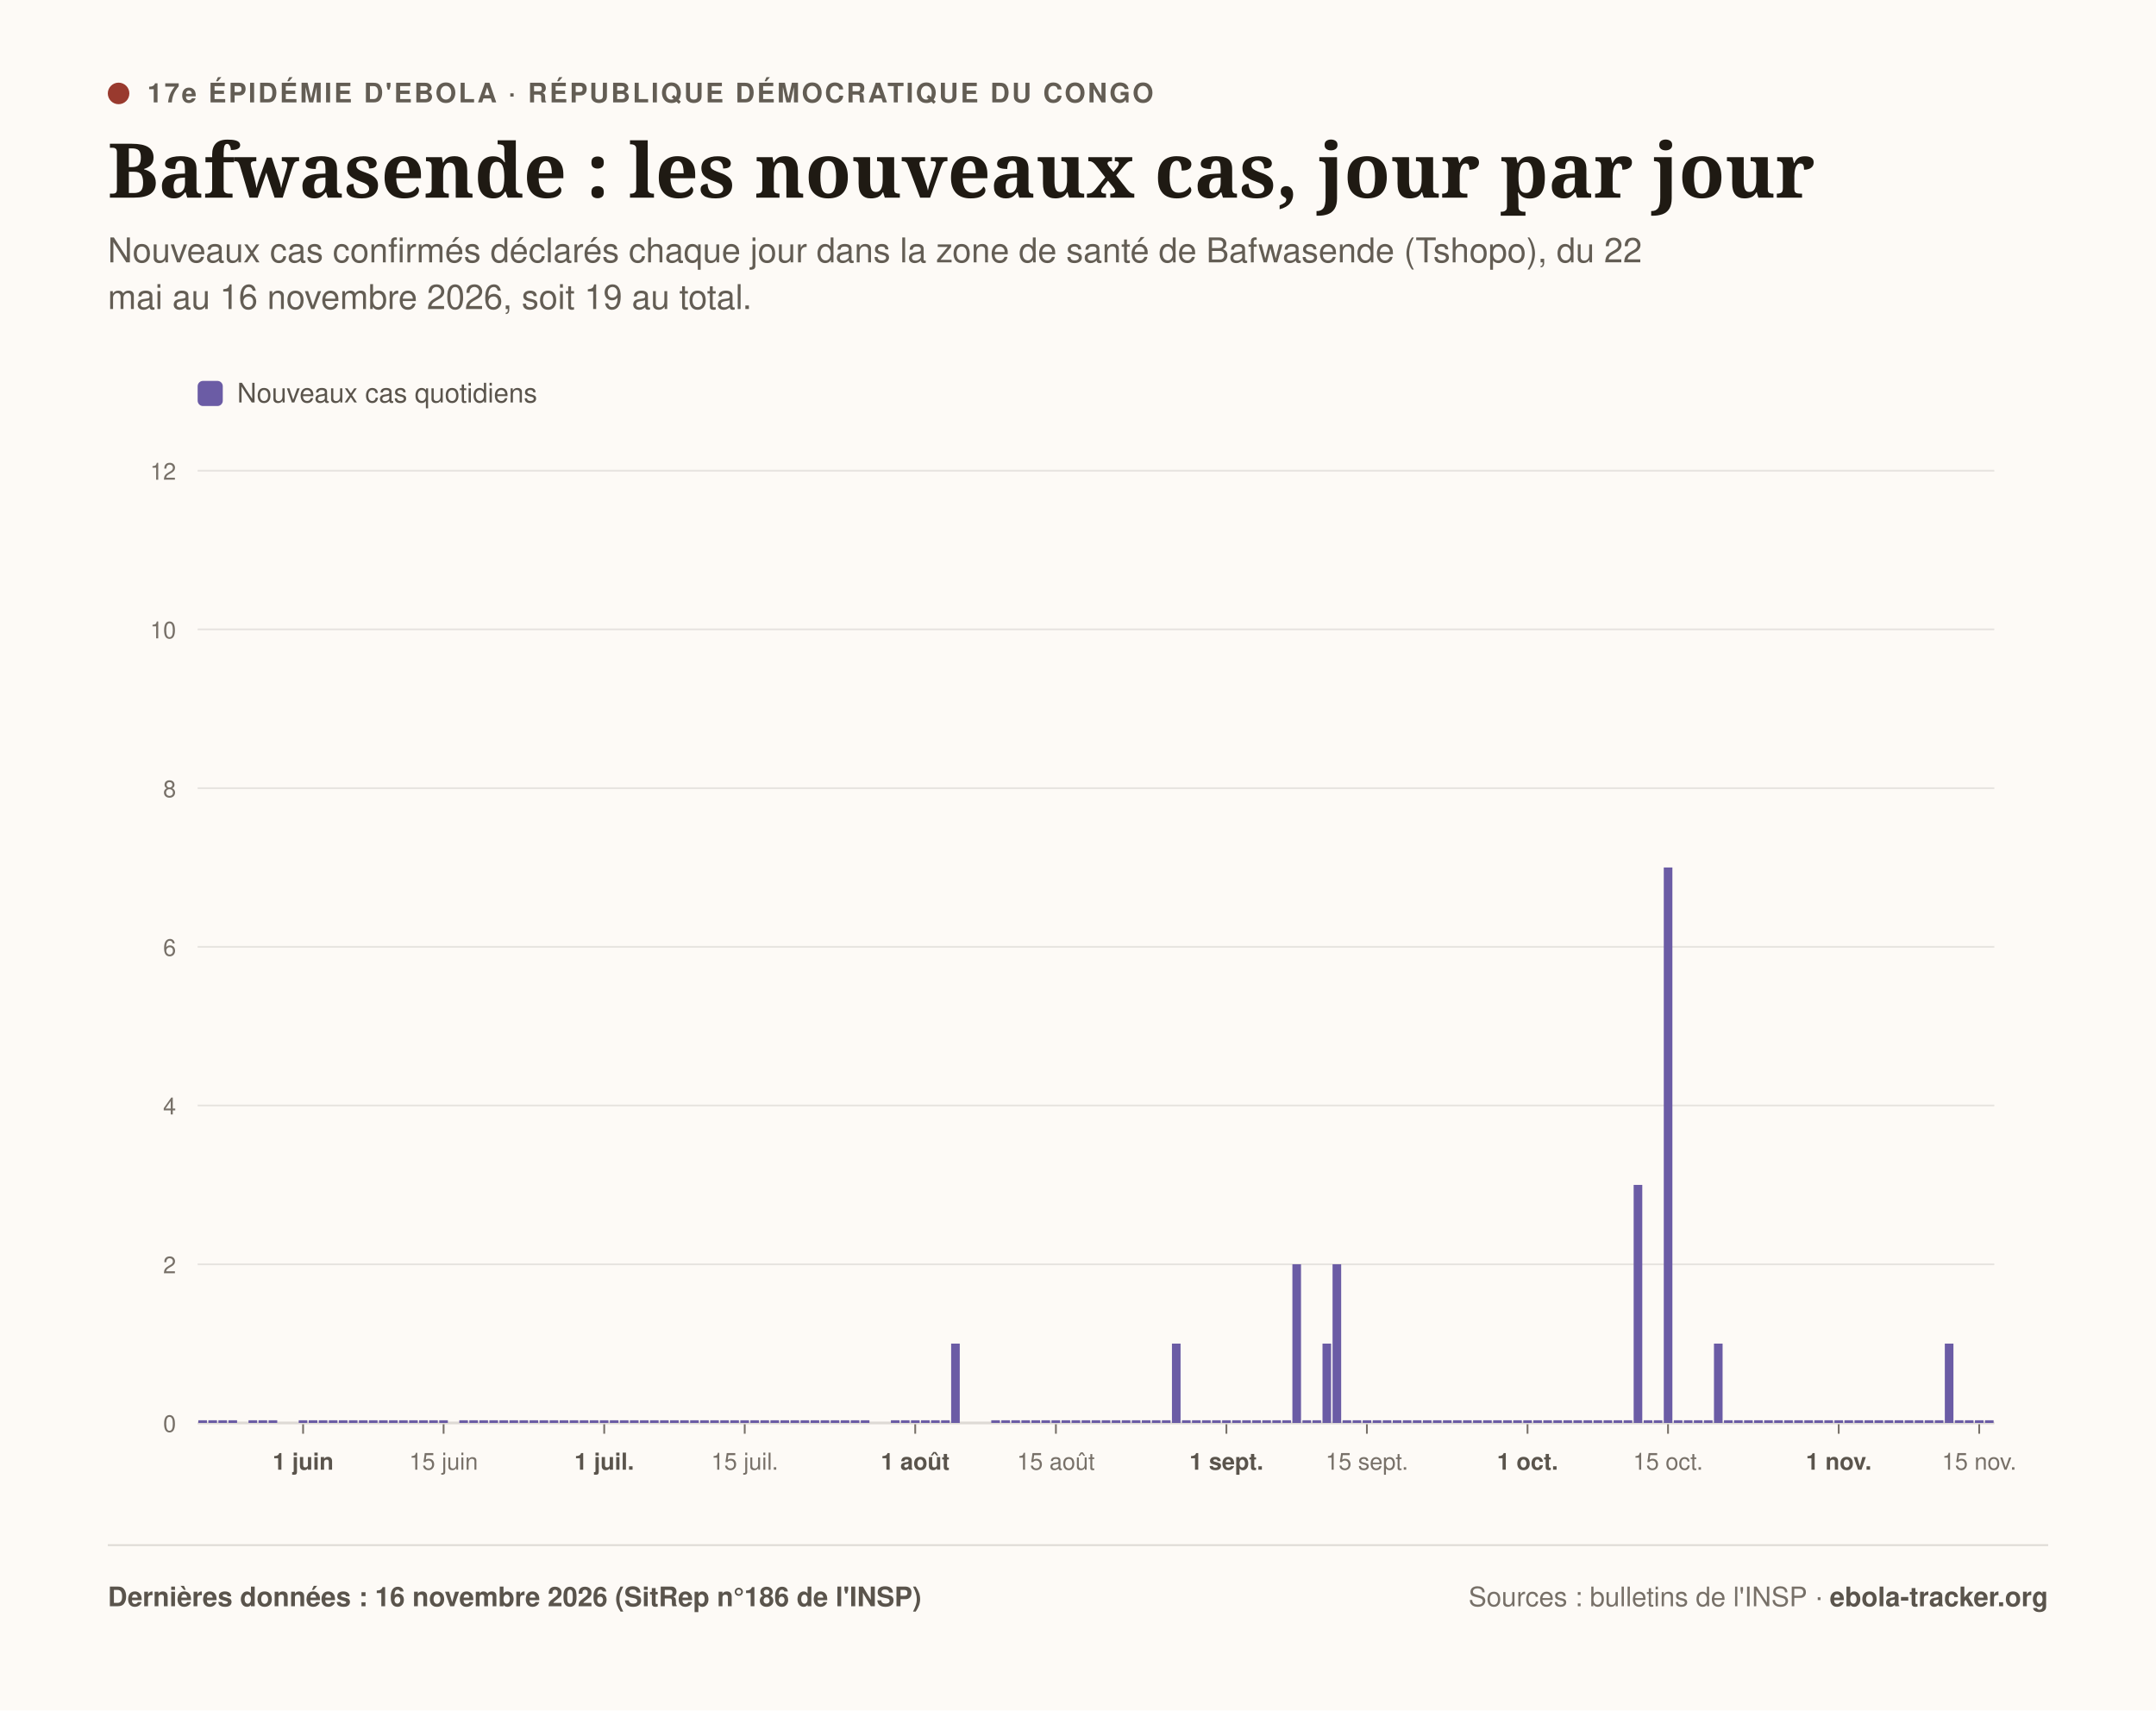
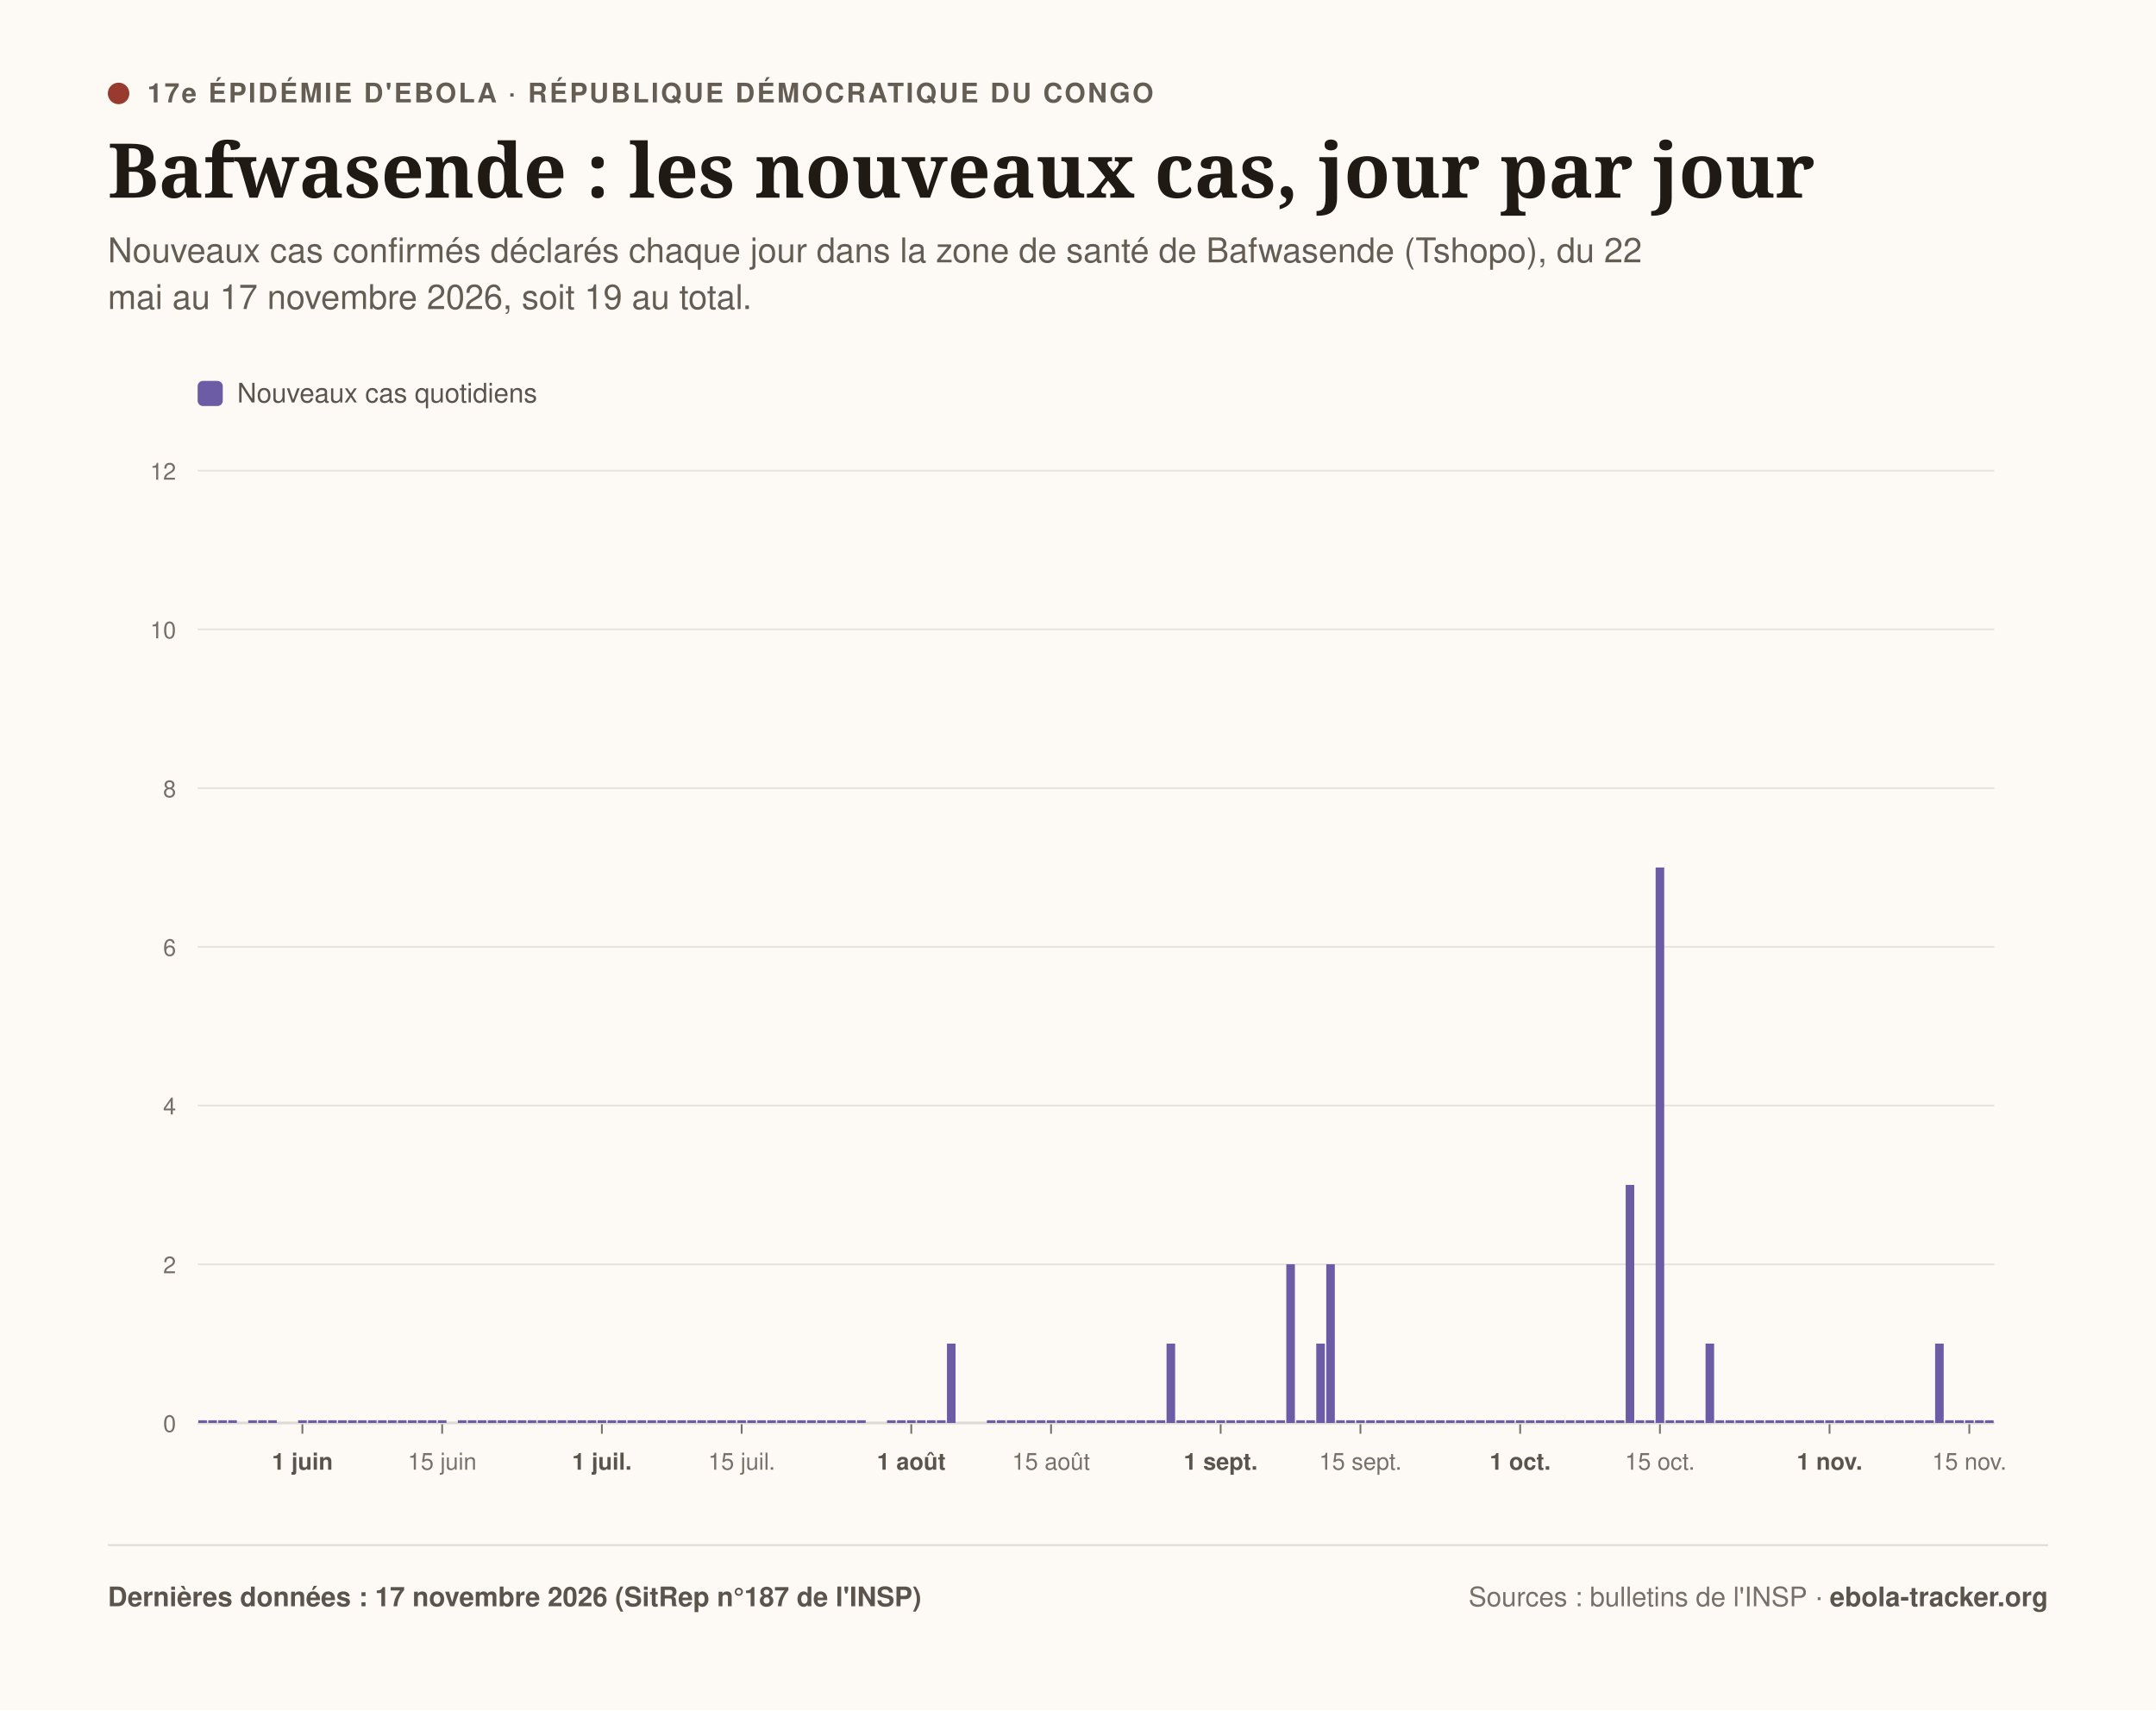
- <svg xmlns="http://www.w3.org/2000/svg" viewBox="0 0 1200 952" role="img" aria-label="Bafwasende : les nouveaux cas, jour par jour. Nouveaux cas confirmés déclarés chaque jour dans la zone de santé de Bafwasende (Tshopo), du 22 mai au 16 novembre 2026, soit 19 au total.">
+ <svg xmlns="http://www.w3.org/2000/svg" viewBox="0 0 1200 952" role="img" aria-label="Bafwasende : les nouveaux cas, jour par jour. Nouveaux cas confirmés déclarés chaque jour dans la zone de santé de Bafwasende (Tshopo), du 22 mai au 17 novembre 2026, soit 19 au total.">
  <rect width="1200" height="952" fill="#FDFAF6" />
  <circle cx="66" cy="52" r="6" fill="#993A2E" />
  <text x="82.0" y="57.0" font-family="'Public Sans',Helvetica,Arial,sans-serif" font-size="15" font-weight="700" fill="#635D54" text-anchor="start" letter-spacing=".08em">17e ÉPIDÉMIE D'EBOLA · RÉPUBLIQUE DÉMOCRATIQUE DU CONGO</text>
  <text x="60.0" y="110.0" font-family="'Source Serif 4',Georgia,serif" font-size="42" font-weight="600" fill="#1F1A13" text-anchor="start">Bafwasende : les nouveaux cas, jour par jour</text>
  <text x="60.0" y="146.0" font-family="'Public Sans',Helvetica,Arial,sans-serif" font-size="19" font-weight="400" fill="#635D54" text-anchor="start">Nouveaux cas confirmés déclarés chaque jour dans la zone de santé de Bafwasende (Tshopo), du 22</text>
-   <text x="60.0" y="172.0" font-family="'Public Sans',Helvetica,Arial,sans-serif" font-size="19" font-weight="400" fill="#635D54" text-anchor="start">mai au 16 novembre 2026, soit 19 au total.</text>
+   <text x="60.0" y="172.0" font-family="'Public Sans',Helvetica,Arial,sans-serif" font-size="19" font-weight="400" fill="#635D54" text-anchor="start">mai au 17 novembre 2026, soit 19 au total.</text>
  <rect x="110" y="212" width="14" height="14" rx="3" fill="#6B5CA5" />
  <text x="132.0" y="224.0" font-family="'Public Sans',Helvetica,Arial,sans-serif" font-size="15" font-weight="400" fill="#5A544C" text-anchor="start">Nouveaux cas quotidiens</text>
  <line x1="110" x2="1110" y1="792.0" y2="792.0" stroke="#E7E4E0" />
  <text x="98.0" y="797.0" font-family="'Public Sans',Helvetica,Arial,sans-serif" font-size="13" font-weight="400" fill="#777068" text-anchor="end">0</text>
  <line x1="110" x2="1110" y1="703.7" y2="703.7" stroke="#E7E4E0" />
  <text x="98.0" y="708.7" font-family="'Public Sans',Helvetica,Arial,sans-serif" font-size="13" font-weight="400" fill="#777068" text-anchor="end">2</text>
  <line x1="110" x2="1110" y1="615.3" y2="615.3" stroke="#E7E4E0" />
  <text x="98.0" y="620.3" font-family="'Public Sans',Helvetica,Arial,sans-serif" font-size="13" font-weight="400" fill="#777068" text-anchor="end">4</text>
  <line x1="110" x2="1110" y1="527.0" y2="527.0" stroke="#E7E4E0" />
  <text x="98.0" y="532.0" font-family="'Public Sans',Helvetica,Arial,sans-serif" font-size="13" font-weight="400" fill="#777068" text-anchor="end">6</text>
  <line x1="110" x2="1110" y1="438.7" y2="438.7" stroke="#E7E4E0" />
  <text x="98.0" y="443.7" font-family="'Public Sans',Helvetica,Arial,sans-serif" font-size="13" font-weight="400" fill="#777068" text-anchor="end">8</text>
  <line x1="110" x2="1110" y1="350.3" y2="350.3" stroke="#E7E4E0" />
  <text x="98.0" y="355.3" font-family="'Public Sans',Helvetica,Arial,sans-serif" font-size="13" font-weight="400" fill="#777068" text-anchor="end">10</text>
  <line x1="110" x2="1110" y1="262.0" y2="262.0" stroke="#E7E4E0" />
  <text x="98.0" y="267.0" font-family="'Public Sans',Helvetica,Arial,sans-serif" font-size="13" font-weight="400" fill="#777068" text-anchor="end">12</text>
-   <line x1="168.7" x2="168.7" y1="792" y2="798" stroke="#777068" />
-   <text x="168.7" y="818.0" font-family="'Public Sans',Helvetica,Arial,sans-serif" font-size="13" font-weight="600" fill="#5A544C" text-anchor="middle">1 juin</text>
-   <line x1="246.9" x2="246.9" y1="792" y2="798" stroke="#777068" />
-   <text x="246.9" y="818.0" font-family="'Public Sans',Helvetica,Arial,sans-serif" font-size="13" font-weight="400" fill="#777068" text-anchor="middle">15 juin</text>
-   <line x1="336.3" x2="336.3" y1="792" y2="798" stroke="#777068" />
-   <text x="336.3" y="818.0" font-family="'Public Sans',Helvetica,Arial,sans-serif" font-size="13" font-weight="600" fill="#5A544C" text-anchor="middle">1 juil.</text>
-   <line x1="414.5" x2="414.5" y1="792" y2="798" stroke="#777068" />
-   <text x="414.5" y="818.0" font-family="'Public Sans',Helvetica,Arial,sans-serif" font-size="13" font-weight="400" fill="#777068" text-anchor="middle">15 juil.</text>
-   <line x1="509.4" x2="509.4" y1="792" y2="798" stroke="#777068" />
-   <text x="509.4" y="818.0" font-family="'Public Sans',Helvetica,Arial,sans-serif" font-size="13" font-weight="600" fill="#5A544C" text-anchor="middle">1 août</text>
-   <line x1="587.7" x2="587.7" y1="792" y2="798" stroke="#777068" />
-   <text x="587.7" y="818.0" font-family="'Public Sans',Helvetica,Arial,sans-serif" font-size="13" font-weight="400" fill="#777068" text-anchor="middle">15 août</text>
-   <line x1="682.6" x2="682.6" y1="792" y2="798" stroke="#777068" />
-   <text x="682.6" y="818.0" font-family="'Public Sans',Helvetica,Arial,sans-serif" font-size="13" font-weight="600" fill="#5A544C" text-anchor="middle">1 sept.</text>
-   <line x1="760.8" x2="760.8" y1="792" y2="798" stroke="#777068" />
-   <text x="760.8" y="818.0" font-family="'Public Sans',Helvetica,Arial,sans-serif" font-size="13" font-weight="400" fill="#777068" text-anchor="middle">15 sept.</text>
-   <line x1="850.2" x2="850.2" y1="792" y2="798" stroke="#777068" />
-   <text x="850.2" y="818.0" font-family="'Public Sans',Helvetica,Arial,sans-serif" font-size="13" font-weight="600" fill="#5A544C" text-anchor="middle">1 oct.</text>
-   <line x1="928.4" x2="928.4" y1="792" y2="798" stroke="#777068" />
-   <text x="928.4" y="818.0" font-family="'Public Sans',Helvetica,Arial,sans-serif" font-size="13" font-weight="400" fill="#777068" text-anchor="middle">15 oct.</text>
-   <line x1="1023.4" x2="1023.4" y1="792" y2="798" stroke="#777068" />
-   <text x="1023.4" y="818.0" font-family="'Public Sans',Helvetica,Arial,sans-serif" font-size="13" font-weight="600" fill="#5A544C" text-anchor="middle">1 nov.</text>
-   <line x1="1101.6" x2="1101.6" y1="792" y2="798" stroke="#777068" />
-   <text x="1101.6" y="818.0" font-family="'Public Sans',Helvetica,Arial,sans-serif" font-size="13" font-weight="400" fill="#777068" text-anchor="middle">15 nov.</text>
+   <line x1="168.3" x2="168.3" y1="792" y2="798" stroke="#777068" />
+   <text x="168.3" y="818.0" font-family="'Public Sans',Helvetica,Arial,sans-serif" font-size="13" font-weight="600" fill="#5A544C" text-anchor="middle">1 juin</text>
+   <line x1="246.1" x2="246.1" y1="792" y2="798" stroke="#777068" />
+   <text x="246.1" y="818.0" font-family="'Public Sans',Helvetica,Arial,sans-serif" font-size="13" font-weight="400" fill="#777068" text-anchor="middle">15 juin</text>
+   <line x1="335.0" x2="335.0" y1="792" y2="798" stroke="#777068" />
+   <text x="335.0" y="818.0" font-family="'Public Sans',Helvetica,Arial,sans-serif" font-size="13" font-weight="600" fill="#5A544C" text-anchor="middle">1 juil.</text>
+   <line x1="412.8" x2="412.8" y1="792" y2="798" stroke="#777068" />
+   <text x="412.8" y="818.0" font-family="'Public Sans',Helvetica,Arial,sans-serif" font-size="13" font-weight="400" fill="#777068" text-anchor="middle">15 juil.</text>
+   <line x1="507.2" x2="507.2" y1="792" y2="798" stroke="#777068" />
+   <text x="507.2" y="818.0" font-family="'Public Sans',Helvetica,Arial,sans-serif" font-size="13" font-weight="600" fill="#5A544C" text-anchor="middle">1 août</text>
+   <line x1="585.0" x2="585.0" y1="792" y2="798" stroke="#777068" />
+   <text x="585.0" y="818.0" font-family="'Public Sans',Helvetica,Arial,sans-serif" font-size="13" font-weight="400" fill="#777068" text-anchor="middle">15 août</text>
+   <line x1="679.4" x2="679.4" y1="792" y2="798" stroke="#777068" />
+   <text x="679.4" y="818.0" font-family="'Public Sans',Helvetica,Arial,sans-serif" font-size="13" font-weight="600" fill="#5A544C" text-anchor="middle">1 sept.</text>
+   <line x1="757.2" x2="757.2" y1="792" y2="798" stroke="#777068" />
+   <text x="757.2" y="818.0" font-family="'Public Sans',Helvetica,Arial,sans-serif" font-size="13" font-weight="400" fill="#777068" text-anchor="middle">15 sept.</text>
+   <line x1="846.1" x2="846.1" y1="792" y2="798" stroke="#777068" />
+   <text x="846.1" y="818.0" font-family="'Public Sans',Helvetica,Arial,sans-serif" font-size="13" font-weight="600" fill="#5A544C" text-anchor="middle">1 oct.</text>
+   <line x1="923.9" x2="923.9" y1="792" y2="798" stroke="#777068" />
+   <text x="923.9" y="818.0" font-family="'Public Sans',Helvetica,Arial,sans-serif" font-size="13" font-weight="400" fill="#777068" text-anchor="middle">15 oct.</text>
+   <line x1="1018.3" x2="1018.3" y1="792" y2="798" stroke="#777068" />
+   <text x="1018.3" y="818.0" font-family="'Public Sans',Helvetica,Arial,sans-serif" font-size="13" font-weight="600" fill="#5A544C" text-anchor="middle">1 nov.</text>
+   <line x1="1096.1" x2="1096.1" y1="792" y2="798" stroke="#777068" />
+   <text x="1096.1" y="818.0" font-family="'Public Sans',Helvetica,Arial,sans-serif" font-size="13" font-weight="400" fill="#777068" text-anchor="middle">15 nov.</text>
  <line x1="110" x2="1110" y1="792" y2="792" stroke="#DEDAD5" stroke-width="1.5" />
-   <rect x="110.39" y="790.50" width="4.80" height="1.50" fill="#6B5CA5" />
-   <rect x="115.98" y="790.50" width="4.80" height="1.50" fill="#6B5CA5" />
-   <rect x="121.56" y="790.50" width="4.80" height="1.50" fill="#6B5CA5" />
-   <rect x="127.15" y="790.50" width="4.80" height="1.50" fill="#6B5CA5" />
-   <rect x="138.32" y="790.50" width="4.80" height="1.50" fill="#6B5CA5" />
-   <rect x="143.91" y="790.50" width="4.80" height="1.50" fill="#6B5CA5" />
-   <rect x="149.50" y="790.50" width="4.80" height="1.50" fill="#6B5CA5" />
-   <rect x="166.26" y="790.50" width="4.80" height="1.50" fill="#6B5CA5" />
-   <rect x="171.84" y="790.50" width="4.80" height="1.50" fill="#6B5CA5" />
-   <rect x="177.43" y="790.50" width="4.80" height="1.50" fill="#6B5CA5" />
-   <rect x="183.02" y="790.50" width="4.80" height="1.50" fill="#6B5CA5" />
-   <rect x="188.60" y="790.50" width="4.80" height="1.50" fill="#6B5CA5" />
-   <rect x="194.19" y="790.50" width="4.80" height="1.50" fill="#6B5CA5" />
-   <rect x="199.78" y="790.50" width="4.80" height="1.50" fill="#6B5CA5" />
-   <rect x="205.36" y="790.50" width="4.80" height="1.50" fill="#6B5CA5" />
-   <rect x="210.95" y="790.50" width="4.80" height="1.50" fill="#6B5CA5" />
-   <rect x="216.54" y="790.50" width="4.80" height="1.50" fill="#6B5CA5" />
-   <rect x="222.12" y="790.50" width="4.80" height="1.50" fill="#6B5CA5" />
-   <rect x="227.71" y="790.50" width="4.80" height="1.50" fill="#6B5CA5" />
-   <rect x="233.30" y="790.50" width="4.80" height="1.50" fill="#6B5CA5" />
-   <rect x="238.88" y="790.50" width="4.80" height="1.50" fill="#6B5CA5" />
-   <rect x="244.47" y="790.50" width="4.80" height="1.50" fill="#6B5CA5" />
-   <rect x="255.64" y="790.50" width="4.80" height="1.50" fill="#6B5CA5" />
-   <rect x="261.23" y="790.50" width="4.80" height="1.50" fill="#6B5CA5" />
-   <rect x="266.82" y="790.50" width="4.80" height="1.50" fill="#6B5CA5" />
-   <rect x="272.40" y="790.50" width="4.80" height="1.50" fill="#6B5CA5" />
-   <rect x="277.99" y="790.50" width="4.80" height="1.50" fill="#6B5CA5" />
-   <rect x="283.58" y="790.50" width="4.80" height="1.50" fill="#6B5CA5" />
-   <rect x="289.16" y="790.50" width="4.80" height="1.50" fill="#6B5CA5" />
-   <rect x="294.75" y="790.50" width="4.80" height="1.50" fill="#6B5CA5" />
-   <rect x="300.34" y="790.50" width="4.80" height="1.50" fill="#6B5CA5" />
-   <rect x="305.92" y="790.50" width="4.80" height="1.50" fill="#6B5CA5" />
-   <rect x="311.51" y="790.50" width="4.80" height="1.50" fill="#6B5CA5" />
-   <rect x="317.09" y="790.50" width="4.80" height="1.50" fill="#6B5CA5" />
-   <rect x="322.68" y="790.50" width="4.80" height="1.50" fill="#6B5CA5" />
-   <rect x="328.27" y="790.50" width="4.80" height="1.50" fill="#6B5CA5" />
-   <rect x="333.85" y="790.50" width="4.80" height="1.50" fill="#6B5CA5" />
-   <rect x="339.44" y="790.50" width="4.80" height="1.50" fill="#6B5CA5" />
-   <rect x="345.03" y="790.50" width="4.80" height="1.50" fill="#6B5CA5" />
-   <rect x="350.61" y="790.50" width="4.80" height="1.50" fill="#6B5CA5" />
-   <rect x="356.20" y="790.50" width="4.80" height="1.50" fill="#6B5CA5" />
-   <rect x="361.79" y="790.50" width="4.80" height="1.50" fill="#6B5CA5" />
-   <rect x="367.37" y="790.50" width="4.80" height="1.50" fill="#6B5CA5" />
-   <rect x="372.96" y="790.50" width="4.80" height="1.50" fill="#6B5CA5" />
-   <rect x="378.55" y="790.50" width="4.80" height="1.50" fill="#6B5CA5" />
-   <rect x="384.13" y="790.50" width="4.80" height="1.50" fill="#6B5CA5" />
-   <rect x="389.72" y="790.50" width="4.80" height="1.50" fill="#6B5CA5" />
-   <rect x="395.31" y="790.50" width="4.80" height="1.50" fill="#6B5CA5" />
-   <rect x="400.89" y="790.50" width="4.80" height="1.50" fill="#6B5CA5" />
-   <rect x="406.48" y="790.50" width="4.80" height="1.50" fill="#6B5CA5" />
-   <rect x="412.07" y="790.50" width="4.80" height="1.50" fill="#6B5CA5" />
-   <rect x="417.65" y="790.50" width="4.80" height="1.50" fill="#6B5CA5" />
-   <rect x="423.24" y="790.50" width="4.80" height="1.50" fill="#6B5CA5" />
-   <rect x="428.83" y="790.50" width="4.80" height="1.50" fill="#6B5CA5" />
-   <rect x="434.41" y="790.50" width="4.80" height="1.50" fill="#6B5CA5" />
-   <rect x="440.00" y="790.50" width="4.80" height="1.50" fill="#6B5CA5" />
-   <rect x="445.59" y="790.50" width="4.80" height="1.50" fill="#6B5CA5" />
-   <rect x="451.17" y="790.50" width="4.80" height="1.50" fill="#6B5CA5" />
-   <rect x="456.76" y="790.50" width="4.80" height="1.50" fill="#6B5CA5" />
-   <rect x="462.35" y="790.50" width="4.80" height="1.50" fill="#6B5CA5" />
-   <rect x="467.93" y="790.50" width="4.80" height="1.50" fill="#6B5CA5" />
-   <rect x="473.52" y="790.50" width="4.80" height="1.50" fill="#6B5CA5" />
-   <rect x="479.11" y="790.50" width="4.80" height="1.50" fill="#6B5CA5" />
-   <rect x="495.87" y="790.50" width="4.80" height="1.50" fill="#6B5CA5" />
-   <rect x="501.45" y="790.50" width="4.80" height="1.50" fill="#6B5CA5" />
-   <rect x="507.04" y="790.50" width="4.80" height="1.50" fill="#6B5CA5" />
-   <rect x="512.63" y="790.50" width="4.80" height="1.50" fill="#6B5CA5" />
-   <rect x="518.21" y="790.50" width="4.80" height="1.50" fill="#6B5CA5" />
-   <rect x="523.80" y="790.50" width="4.80" height="1.50" fill="#6B5CA5" />
-   <rect x="529.39" y="747.83" width="4.80" height="44.17" fill="#6B5CA5" />
-   <rect x="551.73" y="790.50" width="4.80" height="1.50" fill="#6B5CA5" />
-   <rect x="557.32" y="790.50" width="4.80" height="1.50" fill="#6B5CA5" />
-   <rect x="562.91" y="790.50" width="4.80" height="1.50" fill="#6B5CA5" />
-   <rect x="568.49" y="790.50" width="4.80" height="1.50" fill="#6B5CA5" />
-   <rect x="574.08" y="790.50" width="4.80" height="1.50" fill="#6B5CA5" />
-   <rect x="579.66" y="790.50" width="4.80" height="1.50" fill="#6B5CA5" />
-   <rect x="585.25" y="790.50" width="4.80" height="1.50" fill="#6B5CA5" />
-   <rect x="590.84" y="790.50" width="4.80" height="1.50" fill="#6B5CA5" />
-   <rect x="596.42" y="790.50" width="4.80" height="1.50" fill="#6B5CA5" />
-   <rect x="602.01" y="790.50" width="4.80" height="1.50" fill="#6B5CA5" />
-   <rect x="607.60" y="790.50" width="4.80" height="1.50" fill="#6B5CA5" />
-   <rect x="613.18" y="790.50" width="4.80" height="1.50" fill="#6B5CA5" />
-   <rect x="618.77" y="790.50" width="4.80" height="1.50" fill="#6B5CA5" />
-   <rect x="624.36" y="790.50" width="4.80" height="1.50" fill="#6B5CA5" />
-   <rect x="629.94" y="790.50" width="4.80" height="1.50" fill="#6B5CA5" />
-   <rect x="635.53" y="790.50" width="4.80" height="1.50" fill="#6B5CA5" />
-   <rect x="641.12" y="790.50" width="4.80" height="1.50" fill="#6B5CA5" />
-   <rect x="646.70" y="790.50" width="4.80" height="1.50" fill="#6B5CA5" />
-   <rect x="652.29" y="747.83" width="4.80" height="44.17" fill="#6B5CA5" />
-   <rect x="657.88" y="790.50" width="4.80" height="1.50" fill="#6B5CA5" />
-   <rect x="663.46" y="790.50" width="4.80" height="1.50" fill="#6B5CA5" />
-   <rect x="669.05" y="790.50" width="4.80" height="1.50" fill="#6B5CA5" />
-   <rect x="674.64" y="790.50" width="4.80" height="1.50" fill="#6B5CA5" />
-   <rect x="680.22" y="790.50" width="4.80" height="1.50" fill="#6B5CA5" />
-   <rect x="685.81" y="790.50" width="4.80" height="1.50" fill="#6B5CA5" />
-   <rect x="691.40" y="790.50" width="4.80" height="1.50" fill="#6B5CA5" />
-   <rect x="696.98" y="790.50" width="4.80" height="1.50" fill="#6B5CA5" />
-   <rect x="702.57" y="790.50" width="4.80" height="1.50" fill="#6B5CA5" />
-   <rect x="708.16" y="790.50" width="4.80" height="1.50" fill="#6B5CA5" />
-   <rect x="713.74" y="790.50" width="4.80" height="1.50" fill="#6B5CA5" />
-   <rect x="719.33" y="703.67" width="4.80" height="88.33" fill="#6B5CA5" />
-   <rect x="724.92" y="790.50" width="4.80" height="1.50" fill="#6B5CA5" />
-   <rect x="730.50" y="790.50" width="4.80" height="1.50" fill="#6B5CA5" />
-   <rect x="736.09" y="747.83" width="4.80" height="44.17" fill="#6B5CA5" />
-   <rect x="741.68" y="703.67" width="4.80" height="88.33" fill="#6B5CA5" />
-   <rect x="747.26" y="790.50" width="4.80" height="1.50" fill="#6B5CA5" />
-   <rect x="752.85" y="790.50" width="4.80" height="1.50" fill="#6B5CA5" />
-   <rect x="758.44" y="790.50" width="4.80" height="1.50" fill="#6B5CA5" />
-   <rect x="764.02" y="790.50" width="4.80" height="1.50" fill="#6B5CA5" />
-   <rect x="769.61" y="790.50" width="4.80" height="1.50" fill="#6B5CA5" />
-   <rect x="775.20" y="790.50" width="4.80" height="1.50" fill="#6B5CA5" />
-   <rect x="780.78" y="790.50" width="4.80" height="1.50" fill="#6B5CA5" />
-   <rect x="786.37" y="790.50" width="4.80" height="1.50" fill="#6B5CA5" />
-   <rect x="791.96" y="790.50" width="4.80" height="1.50" fill="#6B5CA5" />
-   <rect x="797.54" y="790.50" width="4.80" height="1.50" fill="#6B5CA5" />
-   <rect x="803.13" y="790.50" width="4.80" height="1.50" fill="#6B5CA5" />
-   <rect x="808.72" y="790.50" width="4.80" height="1.50" fill="#6B5CA5" />
-   <rect x="814.30" y="790.50" width="4.80" height="1.50" fill="#6B5CA5" />
-   <rect x="819.89" y="790.50" width="4.80" height="1.50" fill="#6B5CA5" />
-   <rect x="825.47" y="790.50" width="4.80" height="1.50" fill="#6B5CA5" />
-   <rect x="831.06" y="790.50" width="4.80" height="1.50" fill="#6B5CA5" />
-   <rect x="836.65" y="790.50" width="4.80" height="1.50" fill="#6B5CA5" />
-   <rect x="842.23" y="790.50" width="4.80" height="1.50" fill="#6B5CA5" />
-   <rect x="847.82" y="790.50" width="4.80" height="1.50" fill="#6B5CA5" />
-   <rect x="853.41" y="790.50" width="4.80" height="1.50" fill="#6B5CA5" />
-   <rect x="858.99" y="790.50" width="4.80" height="1.50" fill="#6B5CA5" />
-   <rect x="864.58" y="790.50" width="4.80" height="1.50" fill="#6B5CA5" />
-   <rect x="870.17" y="790.50" width="4.80" height="1.50" fill="#6B5CA5" />
-   <rect x="875.75" y="790.50" width="4.80" height="1.50" fill="#6B5CA5" />
-   <rect x="881.34" y="790.50" width="4.80" height="1.50" fill="#6B5CA5" />
-   <rect x="886.93" y="790.50" width="4.80" height="1.50" fill="#6B5CA5" />
-   <rect x="892.51" y="790.50" width="4.80" height="1.50" fill="#6B5CA5" />
-   <rect x="898.10" y="790.50" width="4.80" height="1.50" fill="#6B5CA5" />
-   <rect x="903.69" y="790.50" width="4.80" height="1.50" fill="#6B5CA5" />
-   <rect x="909.27" y="659.50" width="4.80" height="132.50" fill="#6B5CA5" />
-   <rect x="914.86" y="790.50" width="4.80" height="1.50" fill="#6B5CA5" />
-   <rect x="920.45" y="790.50" width="4.80" height="1.50" fill="#6B5CA5" />
-   <rect x="926.03" y="482.83" width="4.80" height="309.17" fill="#6B5CA5" />
-   <rect x="931.62" y="790.50" width="4.80" height="1.50" fill="#6B5CA5" />
-   <rect x="937.21" y="790.50" width="4.80" height="1.50" fill="#6B5CA5" />
-   <rect x="942.79" y="790.50" width="4.80" height="1.50" fill="#6B5CA5" />
-   <rect x="948.38" y="790.50" width="4.80" height="1.50" fill="#6B5CA5" />
-   <rect x="953.97" y="747.83" width="4.80" height="44.17" fill="#6B5CA5" />
-   <rect x="959.55" y="790.50" width="4.80" height="1.50" fill="#6B5CA5" />
-   <rect x="965.14" y="790.50" width="4.80" height="1.50" fill="#6B5CA5" />
-   <rect x="970.73" y="790.50" width="4.80" height="1.50" fill="#6B5CA5" />
-   <rect x="976.31" y="790.50" width="4.80" height="1.50" fill="#6B5CA5" />
-   <rect x="981.90" y="790.50" width="4.80" height="1.50" fill="#6B5CA5" />
-   <rect x="987.49" y="790.50" width="4.80" height="1.50" fill="#6B5CA5" />
-   <rect x="993.07" y="790.50" width="4.80" height="1.50" fill="#6B5CA5" />
-   <rect x="998.66" y="790.50" width="4.80" height="1.50" fill="#6B5CA5" />
-   <rect x="1004.25" y="790.50" width="4.80" height="1.50" fill="#6B5CA5" />
-   <rect x="1009.83" y="790.50" width="4.80" height="1.50" fill="#6B5CA5" />
-   <rect x="1015.42" y="790.50" width="4.80" height="1.50" fill="#6B5CA5" />
-   <rect x="1021.01" y="790.50" width="4.80" height="1.50" fill="#6B5CA5" />
-   <rect x="1026.59" y="790.50" width="4.80" height="1.50" fill="#6B5CA5" />
-   <rect x="1032.18" y="790.50" width="4.80" height="1.50" fill="#6B5CA5" />
-   <rect x="1037.77" y="790.50" width="4.80" height="1.50" fill="#6B5CA5" />
-   <rect x="1043.35" y="790.50" width="4.80" height="1.50" fill="#6B5CA5" />
-   <rect x="1048.94" y="790.50" width="4.80" height="1.50" fill="#6B5CA5" />
-   <rect x="1054.53" y="790.50" width="4.80" height="1.50" fill="#6B5CA5" />
-   <rect x="1060.11" y="790.50" width="4.80" height="1.50" fill="#6B5CA5" />
-   <rect x="1065.70" y="790.50" width="4.80" height="1.50" fill="#6B5CA5" />
-   <rect x="1071.28" y="790.50" width="4.80" height="1.50" fill="#6B5CA5" />
-   <rect x="1076.87" y="790.50" width="4.80" height="1.50" fill="#6B5CA5" />
-   <rect x="1082.46" y="747.83" width="4.80" height="44.17" fill="#6B5CA5" />
-   <rect x="1088.04" y="790.50" width="4.80" height="1.50" fill="#6B5CA5" />
-   <rect x="1093.63" y="790.50" width="4.80" height="1.50" fill="#6B5CA5" />
-   <rect x="1099.22" y="790.50" width="4.80" height="1.50" fill="#6B5CA5" />
-   <rect x="1104.80" y="790.50" width="4.80" height="1.50" fill="#6B5CA5" />
+   <rect x="110.39" y="790.50" width="4.78" height="1.50" fill="#6B5CA5" />
+   <rect x="115.94" y="790.50" width="4.78" height="1.50" fill="#6B5CA5" />
+   <rect x="121.50" y="790.50" width="4.78" height="1.50" fill="#6B5CA5" />
+   <rect x="127.06" y="790.50" width="4.78" height="1.50" fill="#6B5CA5" />
+   <rect x="138.17" y="790.50" width="4.78" height="1.50" fill="#6B5CA5" />
+   <rect x="143.72" y="790.50" width="4.78" height="1.50" fill="#6B5CA5" />
+   <rect x="149.28" y="790.50" width="4.78" height="1.50" fill="#6B5CA5" />
+   <rect x="165.94" y="790.50" width="4.78" height="1.50" fill="#6B5CA5" />
+   <rect x="171.50" y="790.50" width="4.78" height="1.50" fill="#6B5CA5" />
+   <rect x="177.06" y="790.50" width="4.78" height="1.50" fill="#6B5CA5" />
+   <rect x="182.61" y="790.50" width="4.78" height="1.50" fill="#6B5CA5" />
+   <rect x="188.17" y="790.50" width="4.78" height="1.50" fill="#6B5CA5" />
+   <rect x="193.72" y="790.50" width="4.78" height="1.50" fill="#6B5CA5" />
+   <rect x="199.28" y="790.50" width="4.78" height="1.50" fill="#6B5CA5" />
+   <rect x="204.83" y="790.50" width="4.78" height="1.50" fill="#6B5CA5" />
+   <rect x="210.39" y="790.50" width="4.78" height="1.50" fill="#6B5CA5" />
+   <rect x="215.94" y="790.50" width="4.78" height="1.50" fill="#6B5CA5" />
+   <rect x="221.50" y="790.50" width="4.78" height="1.50" fill="#6B5CA5" />
+   <rect x="227.06" y="790.50" width="4.78" height="1.50" fill="#6B5CA5" />
+   <rect x="232.61" y="790.50" width="4.78" height="1.50" fill="#6B5CA5" />
+   <rect x="238.17" y="790.50" width="4.78" height="1.50" fill="#6B5CA5" />
+   <rect x="243.72" y="790.50" width="4.78" height="1.50" fill="#6B5CA5" />
+   <rect x="254.83" y="790.50" width="4.78" height="1.50" fill="#6B5CA5" />
+   <rect x="260.39" y="790.50" width="4.78" height="1.50" fill="#6B5CA5" />
+   <rect x="265.94" y="790.50" width="4.78" height="1.50" fill="#6B5CA5" />
+   <rect x="271.50" y="790.50" width="4.78" height="1.50" fill="#6B5CA5" />
+   <rect x="277.06" y="790.50" width="4.78" height="1.50" fill="#6B5CA5" />
+   <rect x="282.61" y="790.50" width="4.78" height="1.50" fill="#6B5CA5" />
+   <rect x="288.17" y="790.50" width="4.78" height="1.50" fill="#6B5CA5" />
+   <rect x="293.72" y="790.50" width="4.78" height="1.50" fill="#6B5CA5" />
+   <rect x="299.28" y="790.50" width="4.78" height="1.50" fill="#6B5CA5" />
+   <rect x="304.83" y="790.50" width="4.78" height="1.50" fill="#6B5CA5" />
+   <rect x="310.39" y="790.50" width="4.78" height="1.50" fill="#6B5CA5" />
+   <rect x="315.94" y="790.50" width="4.78" height="1.50" fill="#6B5CA5" />
+   <rect x="321.50" y="790.50" width="4.78" height="1.50" fill="#6B5CA5" />
+   <rect x="327.06" y="790.50" width="4.78" height="1.50" fill="#6B5CA5" />
+   <rect x="332.61" y="790.50" width="4.78" height="1.50" fill="#6B5CA5" />
+   <rect x="338.17" y="790.50" width="4.78" height="1.50" fill="#6B5CA5" />
+   <rect x="343.72" y="790.50" width="4.78" height="1.50" fill="#6B5CA5" />
+   <rect x="349.28" y="790.50" width="4.78" height="1.50" fill="#6B5CA5" />
+   <rect x="354.83" y="790.50" width="4.78" height="1.50" fill="#6B5CA5" />
+   <rect x="360.39" y="790.50" width="4.78" height="1.50" fill="#6B5CA5" />
+   <rect x="365.94" y="790.50" width="4.78" height="1.50" fill="#6B5CA5" />
+   <rect x="371.50" y="790.50" width="4.78" height="1.50" fill="#6B5CA5" />
+   <rect x="377.06" y="790.50" width="4.78" height="1.50" fill="#6B5CA5" />
+   <rect x="382.61" y="790.50" width="4.78" height="1.50" fill="#6B5CA5" />
+   <rect x="388.17" y="790.50" width="4.78" height="1.50" fill="#6B5CA5" />
+   <rect x="393.72" y="790.50" width="4.78" height="1.50" fill="#6B5CA5" />
+   <rect x="399.28" y="790.50" width="4.78" height="1.50" fill="#6B5CA5" />
+   <rect x="404.83" y="790.50" width="4.78" height="1.50" fill="#6B5CA5" />
+   <rect x="410.39" y="790.50" width="4.78" height="1.50" fill="#6B5CA5" />
+   <rect x="415.94" y="790.50" width="4.78" height="1.50" fill="#6B5CA5" />
+   <rect x="421.50" y="790.50" width="4.78" height="1.50" fill="#6B5CA5" />
+   <rect x="427.06" y="790.50" width="4.78" height="1.50" fill="#6B5CA5" />
+   <rect x="432.61" y="790.50" width="4.78" height="1.50" fill="#6B5CA5" />
+   <rect x="438.17" y="790.50" width="4.78" height="1.50" fill="#6B5CA5" />
+   <rect x="443.72" y="790.50" width="4.78" height="1.50" fill="#6B5CA5" />
+   <rect x="449.28" y="790.50" width="4.78" height="1.50" fill="#6B5CA5" />
+   <rect x="454.83" y="790.50" width="4.78" height="1.50" fill="#6B5CA5" />
+   <rect x="460.39" y="790.50" width="4.78" height="1.50" fill="#6B5CA5" />
+   <rect x="465.94" y="790.50" width="4.78" height="1.50" fill="#6B5CA5" />
+   <rect x="471.50" y="790.50" width="4.78" height="1.50" fill="#6B5CA5" />
+   <rect x="477.06" y="790.50" width="4.78" height="1.50" fill="#6B5CA5" />
+   <rect x="493.72" y="790.50" width="4.78" height="1.50" fill="#6B5CA5" />
+   <rect x="499.28" y="790.50" width="4.78" height="1.50" fill="#6B5CA5" />
+   <rect x="504.83" y="790.50" width="4.78" height="1.50" fill="#6B5CA5" />
+   <rect x="510.39" y="790.50" width="4.78" height="1.50" fill="#6B5CA5" />
+   <rect x="515.94" y="790.50" width="4.78" height="1.50" fill="#6B5CA5" />
+   <rect x="521.50" y="790.50" width="4.78" height="1.50" fill="#6B5CA5" />
+   <rect x="527.06" y="747.83" width="4.78" height="44.17" fill="#6B5CA5" />
+   <rect x="549.28" y="790.50" width="4.78" height="1.50" fill="#6B5CA5" />
+   <rect x="554.83" y="790.50" width="4.78" height="1.50" fill="#6B5CA5" />
+   <rect x="560.39" y="790.50" width="4.78" height="1.50" fill="#6B5CA5" />
+   <rect x="565.94" y="790.50" width="4.78" height="1.50" fill="#6B5CA5" />
+   <rect x="571.50" y="790.50" width="4.78" height="1.50" fill="#6B5CA5" />
+   <rect x="577.06" y="790.50" width="4.78" height="1.50" fill="#6B5CA5" />
+   <rect x="582.61" y="790.50" width="4.78" height="1.50" fill="#6B5CA5" />
+   <rect x="588.17" y="790.50" width="4.78" height="1.50" fill="#6B5CA5" />
+   <rect x="593.72" y="790.50" width="4.78" height="1.50" fill="#6B5CA5" />
+   <rect x="599.28" y="790.50" width="4.78" height="1.50" fill="#6B5CA5" />
+   <rect x="604.83" y="790.50" width="4.78" height="1.50" fill="#6B5CA5" />
+   <rect x="610.39" y="790.50" width="4.78" height="1.50" fill="#6B5CA5" />
+   <rect x="615.94" y="790.50" width="4.78" height="1.50" fill="#6B5CA5" />
+   <rect x="621.50" y="790.50" width="4.78" height="1.50" fill="#6B5CA5" />
+   <rect x="627.06" y="790.50" width="4.78" height="1.50" fill="#6B5CA5" />
+   <rect x="632.61" y="790.50" width="4.78" height="1.50" fill="#6B5CA5" />
+   <rect x="638.17" y="790.50" width="4.78" height="1.50" fill="#6B5CA5" />
+   <rect x="643.72" y="790.50" width="4.78" height="1.50" fill="#6B5CA5" />
+   <rect x="649.28" y="747.83" width="4.78" height="44.17" fill="#6B5CA5" />
+   <rect x="654.83" y="790.50" width="4.78" height="1.50" fill="#6B5CA5" />
+   <rect x="660.39" y="790.50" width="4.78" height="1.50" fill="#6B5CA5" />
+   <rect x="665.94" y="790.50" width="4.78" height="1.50" fill="#6B5CA5" />
+   <rect x="671.50" y="790.50" width="4.78" height="1.50" fill="#6B5CA5" />
+   <rect x="677.06" y="790.50" width="4.78" height="1.50" fill="#6B5CA5" />
+   <rect x="682.61" y="790.50" width="4.78" height="1.50" fill="#6B5CA5" />
+   <rect x="688.17" y="790.50" width="4.78" height="1.50" fill="#6B5CA5" />
+   <rect x="693.72" y="790.50" width="4.78" height="1.50" fill="#6B5CA5" />
+   <rect x="699.28" y="790.50" width="4.78" height="1.50" fill="#6B5CA5" />
+   <rect x="704.83" y="790.50" width="4.78" height="1.50" fill="#6B5CA5" />
+   <rect x="710.39" y="790.50" width="4.78" height="1.50" fill="#6B5CA5" />
+   <rect x="715.94" y="703.67" width="4.78" height="88.33" fill="#6B5CA5" />
+   <rect x="721.50" y="790.50" width="4.78" height="1.50" fill="#6B5CA5" />
+   <rect x="727.06" y="790.50" width="4.78" height="1.50" fill="#6B5CA5" />
+   <rect x="732.61" y="747.83" width="4.78" height="44.17" fill="#6B5CA5" />
+   <rect x="738.17" y="703.67" width="4.78" height="88.33" fill="#6B5CA5" />
+   <rect x="743.72" y="790.50" width="4.78" height="1.50" fill="#6B5CA5" />
+   <rect x="749.28" y="790.50" width="4.78" height="1.50" fill="#6B5CA5" />
+   <rect x="754.83" y="790.50" width="4.78" height="1.50" fill="#6B5CA5" />
+   <rect x="760.39" y="790.50" width="4.78" height="1.50" fill="#6B5CA5" />
+   <rect x="765.94" y="790.50" width="4.78" height="1.50" fill="#6B5CA5" />
+   <rect x="771.50" y="790.50" width="4.78" height="1.50" fill="#6B5CA5" />
+   <rect x="777.06" y="790.50" width="4.78" height="1.50" fill="#6B5CA5" />
+   <rect x="782.61" y="790.50" width="4.78" height="1.50" fill="#6B5CA5" />
+   <rect x="788.17" y="790.50" width="4.78" height="1.50" fill="#6B5CA5" />
+   <rect x="793.72" y="790.50" width="4.78" height="1.50" fill="#6B5CA5" />
+   <rect x="799.28" y="790.50" width="4.78" height="1.50" fill="#6B5CA5" />
+   <rect x="804.83" y="790.50" width="4.78" height="1.50" fill="#6B5CA5" />
+   <rect x="810.39" y="790.50" width="4.78" height="1.50" fill="#6B5CA5" />
+   <rect x="815.94" y="790.50" width="4.78" height="1.50" fill="#6B5CA5" />
+   <rect x="821.50" y="790.50" width="4.78" height="1.50" fill="#6B5CA5" />
+   <rect x="827.06" y="790.50" width="4.78" height="1.50" fill="#6B5CA5" />
+   <rect x="832.61" y="790.50" width="4.78" height="1.50" fill="#6B5CA5" />
+   <rect x="838.17" y="790.50" width="4.78" height="1.50" fill="#6B5CA5" />
+   <rect x="843.72" y="790.50" width="4.78" height="1.50" fill="#6B5CA5" />
+   <rect x="849.28" y="790.50" width="4.78" height="1.50" fill="#6B5CA5" />
+   <rect x="854.83" y="790.50" width="4.78" height="1.50" fill="#6B5CA5" />
+   <rect x="860.39" y="790.50" width="4.78" height="1.50" fill="#6B5CA5" />
+   <rect x="865.94" y="790.50" width="4.78" height="1.50" fill="#6B5CA5" />
+   <rect x="871.50" y="790.50" width="4.78" height="1.50" fill="#6B5CA5" />
+   <rect x="877.06" y="790.50" width="4.78" height="1.50" fill="#6B5CA5" />
+   <rect x="882.61" y="790.50" width="4.78" height="1.50" fill="#6B5CA5" />
+   <rect x="888.17" y="790.50" width="4.78" height="1.50" fill="#6B5CA5" />
+   <rect x="893.72" y="790.50" width="4.78" height="1.50" fill="#6B5CA5" />
+   <rect x="899.28" y="790.50" width="4.78" height="1.50" fill="#6B5CA5" />
+   <rect x="904.83" y="659.50" width="4.78" height="132.50" fill="#6B5CA5" />
+   <rect x="910.39" y="790.50" width="4.78" height="1.50" fill="#6B5CA5" />
+   <rect x="915.94" y="790.50" width="4.78" height="1.50" fill="#6B5CA5" />
+   <rect x="921.50" y="482.83" width="4.78" height="309.17" fill="#6B5CA5" />
+   <rect x="927.06" y="790.50" width="4.78" height="1.50" fill="#6B5CA5" />
+   <rect x="932.61" y="790.50" width="4.78" height="1.50" fill="#6B5CA5" />
+   <rect x="938.17" y="790.50" width="4.78" height="1.50" fill="#6B5CA5" />
+   <rect x="943.72" y="790.50" width="4.78" height="1.50" fill="#6B5CA5" />
+   <rect x="949.28" y="747.83" width="4.78" height="44.17" fill="#6B5CA5" />
+   <rect x="954.83" y="790.50" width="4.78" height="1.50" fill="#6B5CA5" />
+   <rect x="960.39" y="790.50" width="4.78" height="1.50" fill="#6B5CA5" />
+   <rect x="965.94" y="790.50" width="4.78" height="1.50" fill="#6B5CA5" />
+   <rect x="971.50" y="790.50" width="4.78" height="1.50" fill="#6B5CA5" />
+   <rect x="977.06" y="790.50" width="4.78" height="1.50" fill="#6B5CA5" />
+   <rect x="982.61" y="790.50" width="4.78" height="1.50" fill="#6B5CA5" />
+   <rect x="988.17" y="790.50" width="4.78" height="1.50" fill="#6B5CA5" />
+   <rect x="993.72" y="790.50" width="4.78" height="1.50" fill="#6B5CA5" />
+   <rect x="999.28" y="790.50" width="4.78" height="1.50" fill="#6B5CA5" />
+   <rect x="1004.83" y="790.50" width="4.78" height="1.50" fill="#6B5CA5" />
+   <rect x="1010.39" y="790.50" width="4.78" height="1.50" fill="#6B5CA5" />
+   <rect x="1015.94" y="790.50" width="4.78" height="1.50" fill="#6B5CA5" />
+   <rect x="1021.50" y="790.50" width="4.78" height="1.50" fill="#6B5CA5" />
+   <rect x="1027.06" y="790.50" width="4.78" height="1.50" fill="#6B5CA5" />
+   <rect x="1032.61" y="790.50" width="4.78" height="1.50" fill="#6B5CA5" />
+   <rect x="1038.17" y="790.50" width="4.78" height="1.50" fill="#6B5CA5" />
+   <rect x="1043.72" y="790.50" width="4.78" height="1.50" fill="#6B5CA5" />
+   <rect x="1049.28" y="790.50" width="4.78" height="1.50" fill="#6B5CA5" />
+   <rect x="1054.83" y="790.50" width="4.78" height="1.50" fill="#6B5CA5" />
+   <rect x="1060.39" y="790.50" width="4.78" height="1.50" fill="#6B5CA5" />
+   <rect x="1065.94" y="790.50" width="4.78" height="1.50" fill="#6B5CA5" />
+   <rect x="1071.50" y="790.50" width="4.78" height="1.50" fill="#6B5CA5" />
+   <rect x="1077.06" y="747.83" width="4.78" height="44.17" fill="#6B5CA5" />
+   <rect x="1082.61" y="790.50" width="4.78" height="1.50" fill="#6B5CA5" />
+   <rect x="1088.17" y="790.50" width="4.78" height="1.50" fill="#6B5CA5" />
+   <rect x="1093.72" y="790.50" width="4.78" height="1.50" fill="#6B5CA5" />
+   <rect x="1099.28" y="790.50" width="4.78" height="1.50" fill="#6B5CA5" />
+   <rect x="1104.83" y="790.50" width="4.78" height="1.50" fill="#6B5CA5" />
  <line x1="60" x2="1140" y1="860" y2="860" stroke="#DEDAD5" />
-   <text x="60.0" y="894.0" font-family="'Public Sans',Helvetica,Arial,sans-serif" font-size="15" font-weight="600" fill="#5A544C" text-anchor="start">Dernières données : 16 novembre 2026 (SitRep n°186 de l'INSP)</text>
+   <text x="60.0" y="894.0" font-family="'Public Sans',Helvetica,Arial,sans-serif" font-size="15" font-weight="600" fill="#5A544C" text-anchor="start">Dernières données : 17 novembre 2026 (SitRep n°187 de l'INSP)</text>
  <text x="1140" y="894" text-anchor="end" font-family="'Public Sans',Helvetica,Arial,sans-serif" font-size="15" fill="#777068">Sources : bulletins de l'INSP · <tspan font-weight="700" fill="#5A544C">ebola-tracker.org</tspan>
  </text>
</svg>
